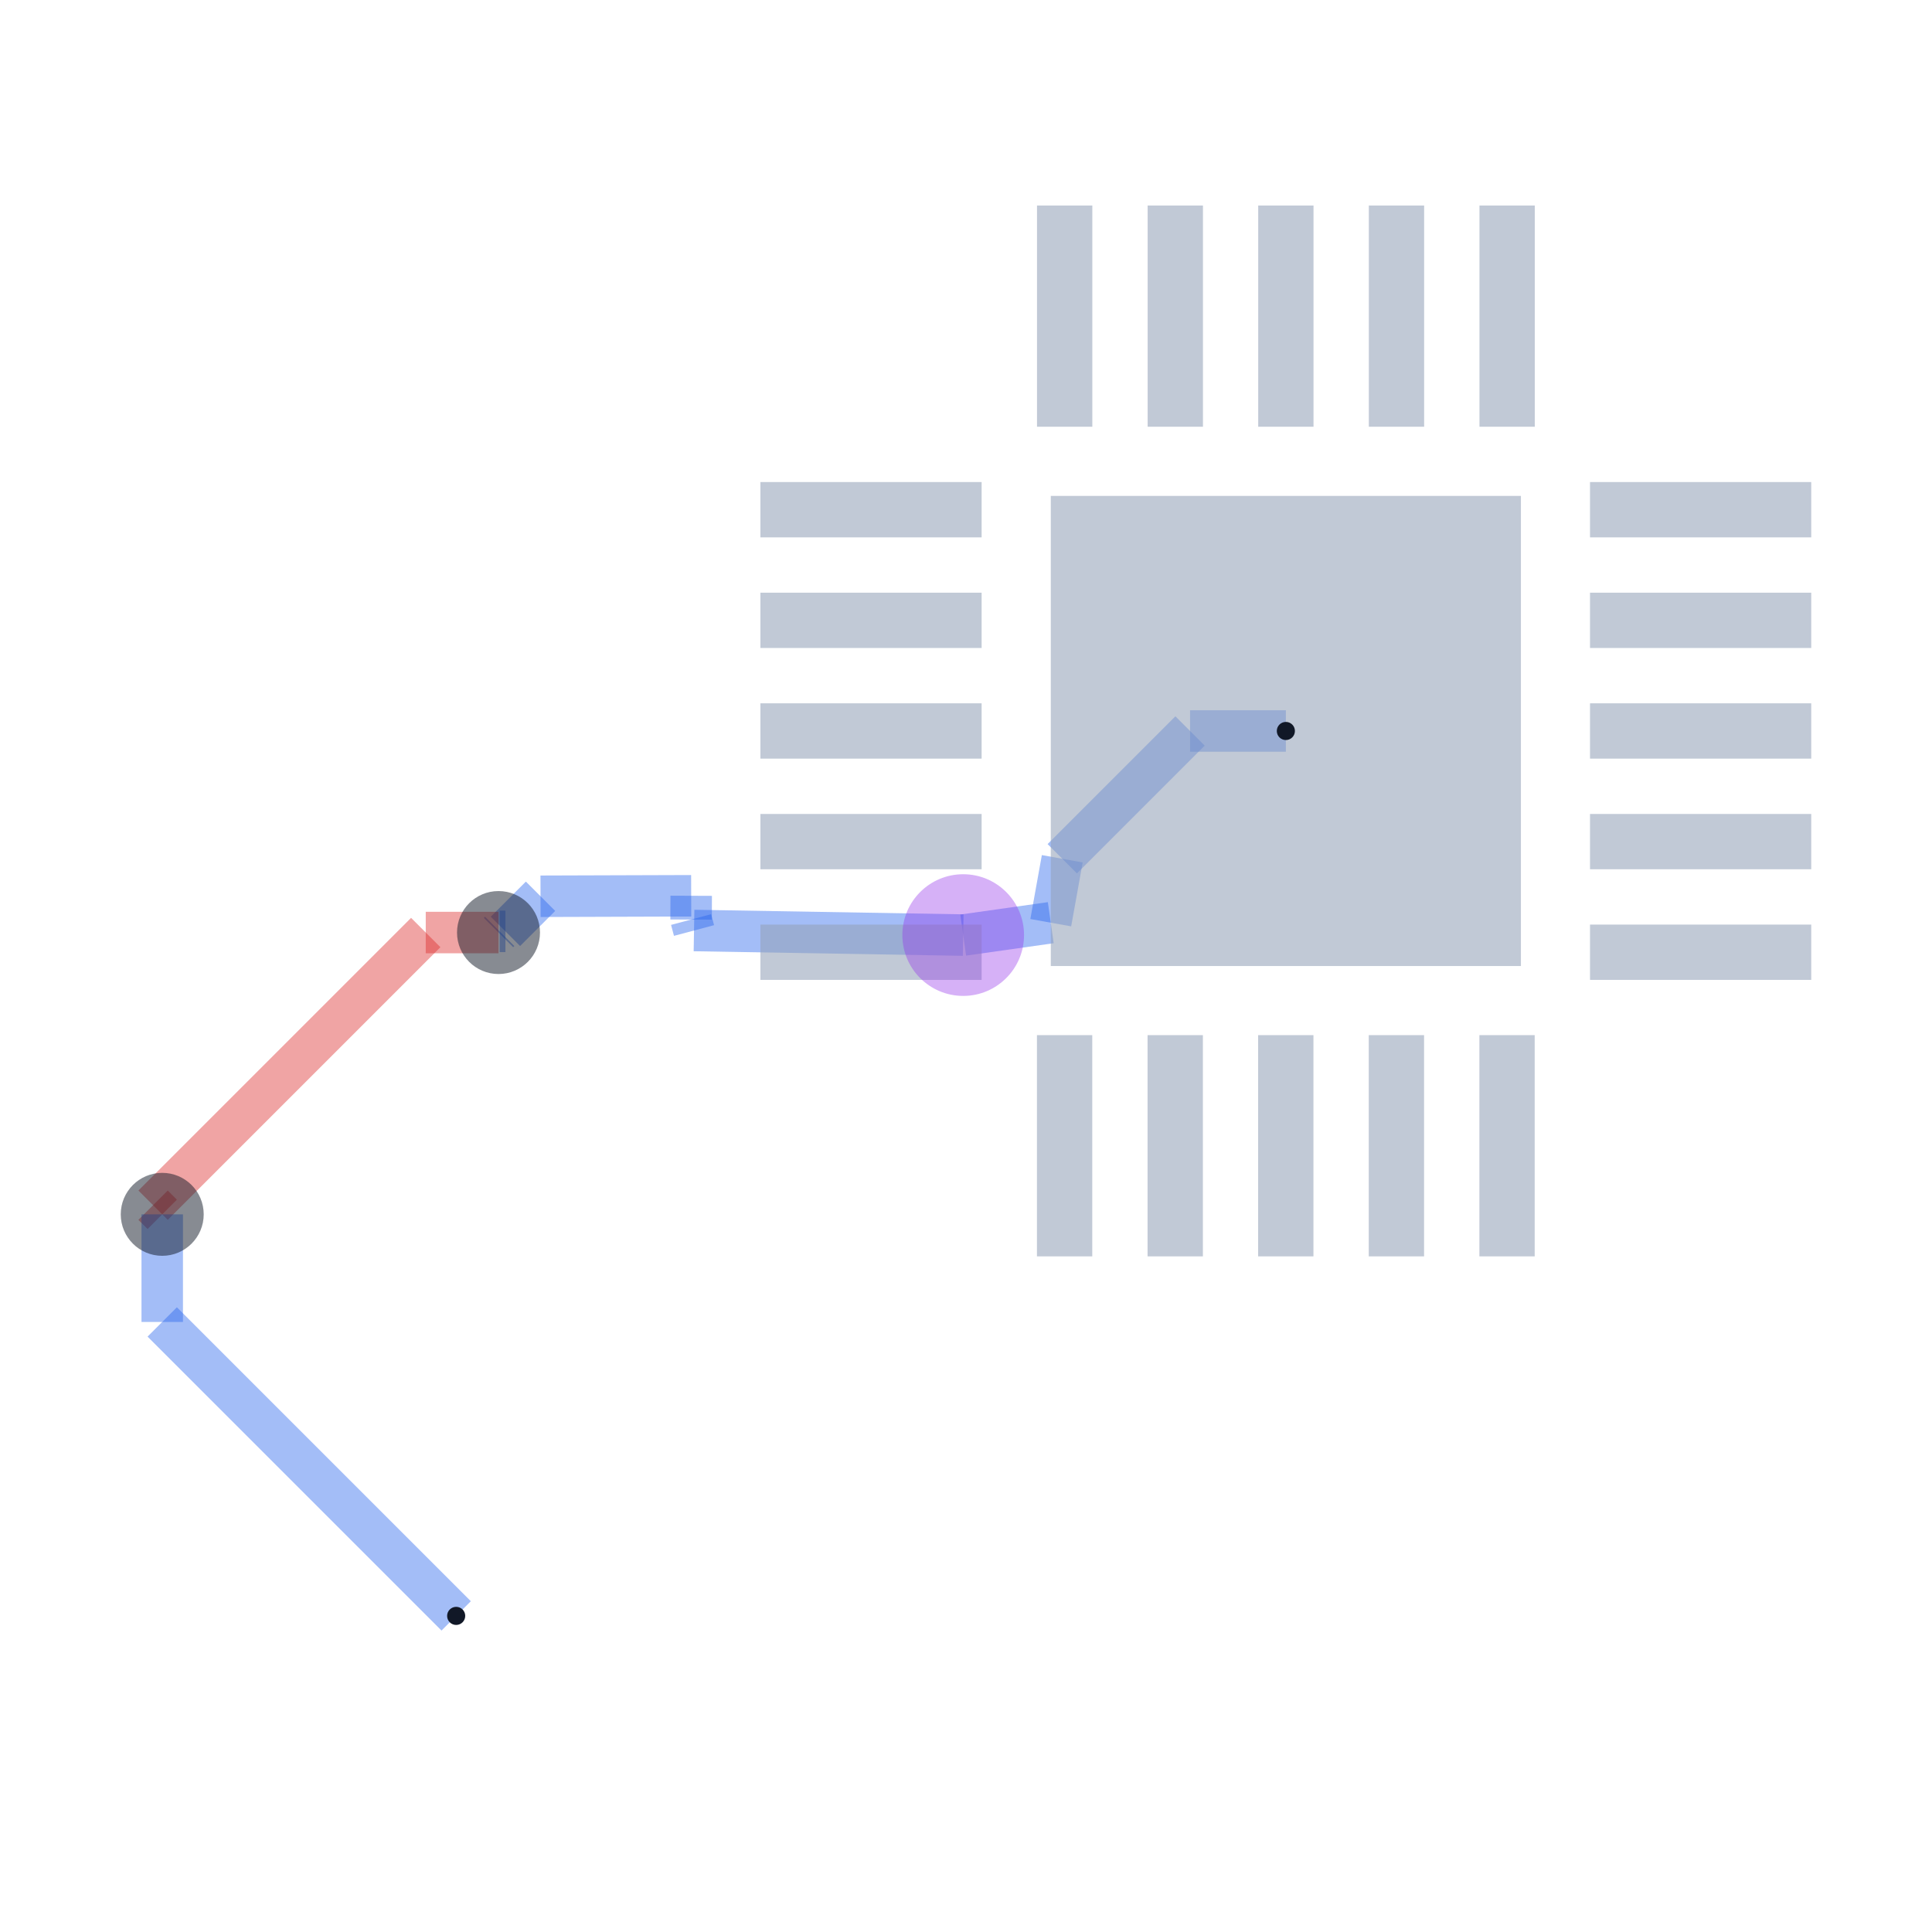
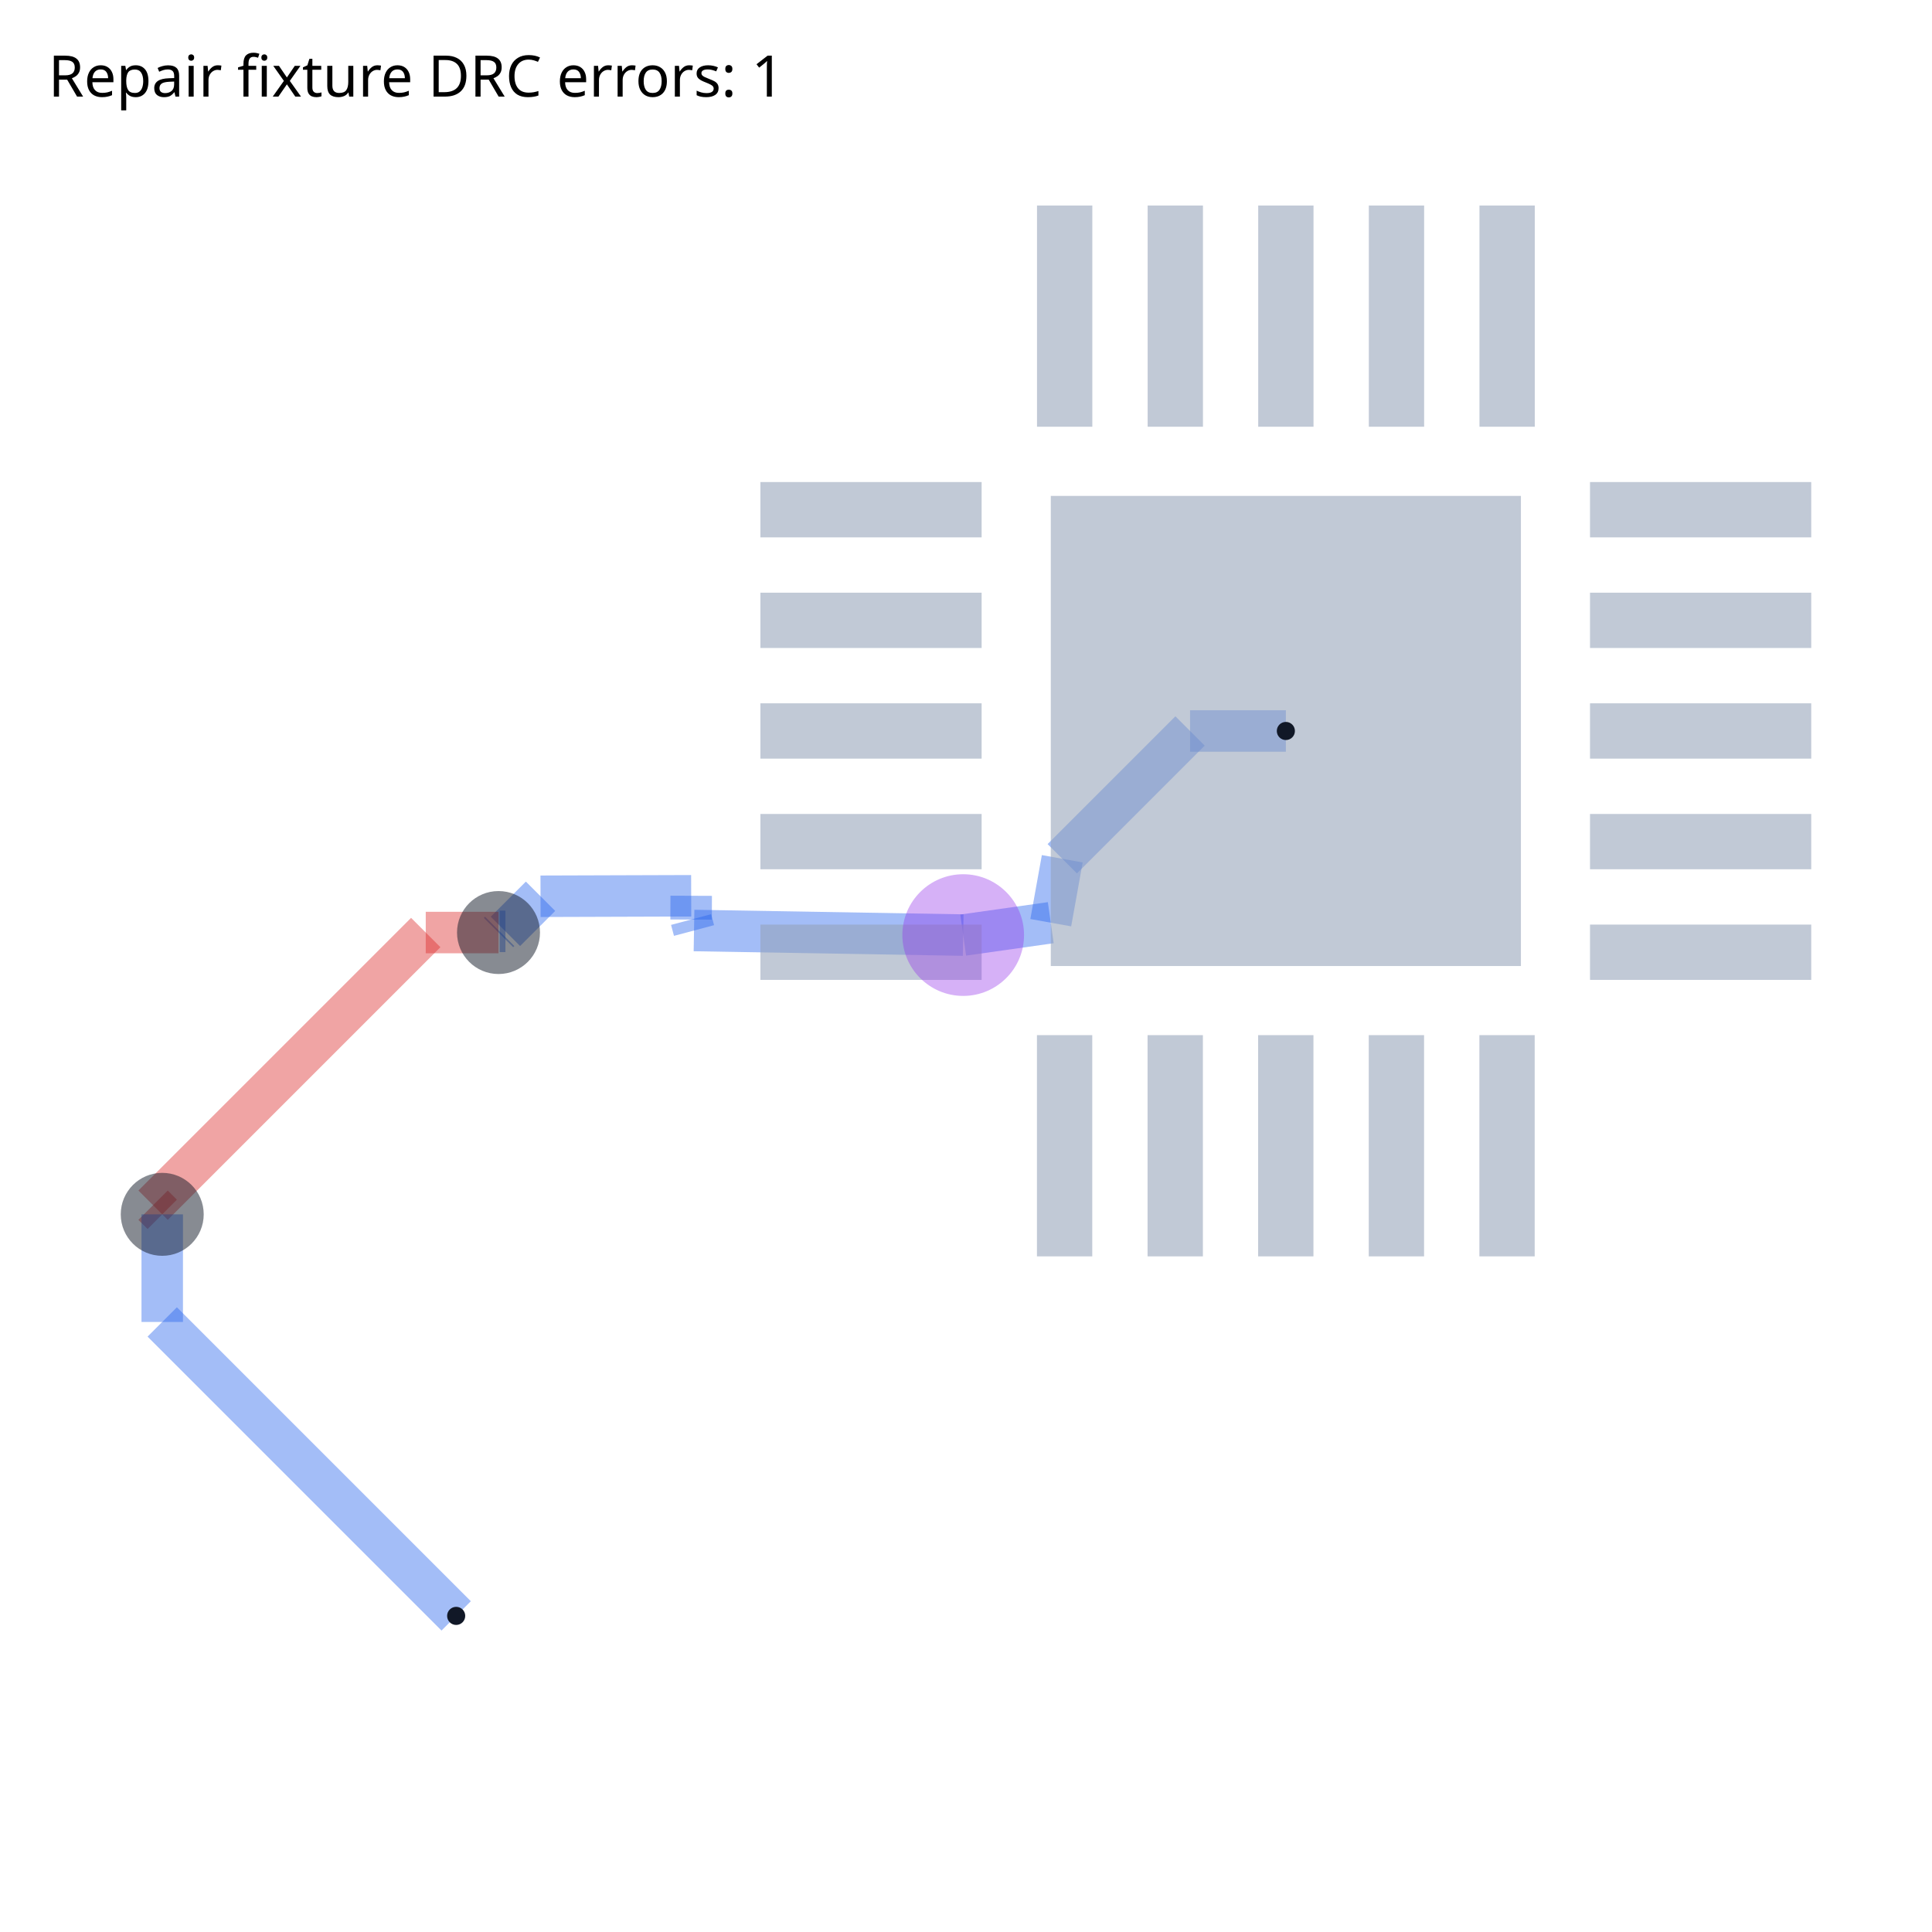
<svg xmlns="http://www.w3.org/2000/svg" width="640" height="640" viewBox="0 0 640 640">
  <rect width="100%" height="100%" fill="white" />
  <g>
    <polyline data-points="0.375127,-7.400127 0.028701679989585616,-7.400127" data-type="line" data-label="source_net_0_mst46 z0" points="425.957,242.145 394.221,242.145" fill="none" stroke="rgba(37, 99, 235, 0.42)" stroke-width="13.741" />
  </g>
  <g>
    <polyline data-points="0.028701679989585616,-7.400127 -0.43338529919821034,-7.862213979187796" data-type="line" data-label="source_net_0_mst46 z0" points="394.221,242.145 351.89,284.476" fill="none" stroke="rgba(37, 99, 235, 0.42)" stroke-width="13.741" />
  </g>
  <g>
    <polyline data-points="-0.43338529919821034,-7.862213979187796 -0.475,-8.093386533932263" data-type="line" data-label="source_net_0_mst46 z0" points="351.89,284.476 348.078,305.653" fill="none" stroke="rgba(37, 99, 235, 0.42)" stroke-width="13.741" />
  </g>
  <g>
    <polyline data-points="-0.475,-8.093386533932263 -0.791647824864672,-8.138159930971396" data-type="line" data-label="source_net_0_mst46 z0" points="348.078,305.653 319.071,309.755" fill="none" stroke="rgba(37, 99, 235, 0.42)" stroke-width="13.741" />
  </g>
  <g>
    <polyline data-points="-0.791647824864672,-8.138159930971396 -1.7649962,-8.121627734803075" data-type="line" data-label="source_net_0_mst46 z0" points="319.071,309.755 229.904,308.24" fill="none" stroke="rgba(37, 99, 235, 0.42)" stroke-width="13.741" />
  </g>
  <g>
    <polyline data-points="-1.7649962,-8.121627734803075 -1.7755471245373504,-8.082031781631569" data-type="line" data-label="source_net_0_mst46 z0" points="229.904,308.24 228.937,304.613" fill="none" stroke="rgba(37, 99, 235, 0.42)" stroke-width="13.741" />
  </g>
  <g>
    <polyline data-points="-1.7755471245373504,-8.082031781631569 -1.7752095196144637,-7.9960683573704205" data-type="line" data-label="source_net_0_mst46 z0" points="228.937,304.613 228.968,296.738" fill="none" stroke="rgba(37, 99, 235, 0.42)" stroke-width="13.741" />
  </g>
  <g>
    <polyline data-points="-1.7752095196144637,-7.9960683573704205 -2.3200122989223,-7.997813077818508" data-type="line" data-label="source_net_0_mst46 z0" points="228.968,296.738 179.06,296.898" fill="none" stroke="rgba(37, 99, 235, 0.42)" stroke-width="13.741" />
  </g>
  <g>
    <polyline data-points="-2.3200122989223,-7.997813077818508 -2.4469685542096484,-8.124769333105856" data-type="line" data-label="source_net_0_mst46 z0" points="179.06,296.898 167.43,308.528" fill="none" stroke="rgba(37, 99, 235, 0.42)" stroke-width="13.741" />
  </g>
  <g>
    <polyline data-points="-2.4469685542096484,-8.124769333105856 -2.4677693331058568,-8.124769333105856" data-type="line" data-label="source_net_0_mst46 z0" points="167.43,308.528 165.524,308.528" fill="none" stroke="rgba(37, 99, 235, 0.42)" stroke-width="13.741" />
  </g>
  <g>
    <polyline data-points="-2.4677693331058568,-8.124769333105856 -2.472,-8.129" data-type="line" data-label="source_net_0_mst46 z0" points="165.524,308.528 165.137,308.915" fill="none" stroke="rgba(37, 99, 235, 0.42)" stroke-width="13.741" />
  </g>
  <g>
    <polyline data-points="-2.472,-8.129 -2.7351046484238237,-8.129" data-type="line" data-label="source_net_0_mst46 z1" points="165.137,308.915 141.034,308.915" fill="none" stroke="rgba(220, 38, 38, 0.42)" stroke-width="13.741" />
  </g>
  <g>
    <polyline data-points="-2.7351046484238237,-8.129 -3.721052324211912,-9.114947675788088" data-type="line" data-label="source_net_0_mst46 z1" points="141.034,308.915 50.713,399.236" fill="none" stroke="rgba(220, 38, 38, 0.42)" stroke-width="13.741" />
  </g>
  <g>
    <polyline data-points="-3.721052324211912,-9.114947675788088 -3.721052324211912,-9.114947675788088" data-type="line" data-label="source_net_0_mst46 z1" points="50.713,399.236 50.713,399.236" fill="none" stroke="rgba(220, 38, 38, 0.42)" stroke-width="13.741" />
  </g>
  <g>
    <polyline data-points="-3.721052324211912,-9.114947675788088 -3.688,-9.148" data-type="line" data-label="source_net_0_mst46 z1" points="50.713,399.236 53.741,402.264" fill="none" stroke="rgba(220, 38, 38, 0.42)" stroke-width="13.741" />
  </g>
  <g>
    <polyline data-points="-3.688,-9.148 -3.688,-9.537154999999998" data-type="line" data-label="source_net_0_mst46 z0" points="53.741,402.264 53.741,437.914" fill="none" stroke="rgba(37, 99, 235, 0.42)" stroke-width="13.741" />
  </g>
  <g>
    <polyline data-points="-3.688,-9.537154999999998 -2.62509,-10.600064999999999" data-type="line" data-label="source_net_0_mst46 z0" points="53.741,437.914 151.112,535.285" fill="none" stroke="rgba(37, 99, 235, 0.42)" stroke-width="13.741" />
  </g>
  <g>
    <rect data-type="rect" data-label="board bounds" data-x="-0.5" data-y="-8.25" x="116.768" y="68.078" width="458.041" height="503.845" fill="rgba(255, 255, 255, 0)" stroke="#0f172a" stroke-width="0.011" />
  </g>
  <g>
    <rect data-type="rect" data-label="" data-x="0.375127" data-y="-7.400127" x="348.09" y="164.278" width="155.733" height="155.733" fill="rgba(148, 163, 184, 0.58)" stroke="#64748b" stroke-width="0.011" />
  </g>
  <g>
    <rect data-type="rect" data-label="" data-x="1.1749729999999998" data-y="-8.899997" x="490.068" y="342.902" width="18.322" height="73.286" fill="rgba(148, 163, 184, 0.58)" stroke="#64748b" stroke-width="0.011" />
  </g>
  <g>
    <rect data-type="rect" data-label="" data-x="0.7749229999999998" data-y="-8.899997" x="453.42" y="342.902" width="18.322" height="73.286" fill="rgba(148, 163, 184, 0.58)" stroke="#64748b" stroke-width="0.011" />
  </g>
  <g>
    <rect data-type="rect" data-label="" data-x="0.3748729999999998" data-y="-8.899997" x="416.773" y="342.902" width="18.322" height="73.286" fill="rgba(148, 163, 184, 0.58)" stroke="#64748b" stroke-width="0.011" />
  </g>
  <g>
    <rect data-type="rect" data-label="" data-x="-0.02492300000000014" data-y="-8.899997" x="380.148" y="342.902" width="18.322" height="73.286" fill="rgba(148, 163, 184, 0.58)" stroke="#64748b" stroke-width="0.011" />
  </g>
  <g>
    <rect data-type="rect" data-label="" data-x="-0.42497300000000027" data-y="-8.899997" x="343.5" y="342.902" width="18.322" height="73.286" fill="rgba(148, 163, 184, 0.58)" stroke="#64748b" stroke-width="0.011" />
  </g>
  <g>
    <rect data-type="rect" data-label="" data-x="-1.124997" data-y="-8.200227" x="251.89" y="306.28" width="73.286" height="18.322" fill="rgba(148, 163, 184, 0.58)" stroke="#64748b" stroke-width="0.011" />
  </g>
  <g>
    <rect data-type="rect" data-label="" data-x="-1.124997" data-y="-7.800177000000001" x="251.89" y="269.632" width="73.286" height="18.322" fill="rgba(148, 163, 184, 0.58)" stroke="#64748b" stroke-width="0.011" />
  </g>
  <g>
    <rect data-type="rect" data-label="" data-x="-1.124997" data-y="-7.400127" x="251.89" y="232.984" width="73.286" height="18.322" fill="rgba(148, 163, 184, 0.58)" stroke="#64748b" stroke-width="0.011" />
  </g>
  <g>
    <rect data-type="rect" data-label="" data-x="-1.124997" data-y="-7.000077" x="251.89" y="196.336" width="73.286" height="18.322" fill="rgba(148, 163, 184, 0.58)" stroke="#64748b" stroke-width="0.011" />
  </g>
  <g>
    <rect data-type="rect" data-label="" data-x="-1.124997" data-y="-6.600027" x="251.89" y="159.688" width="73.286" height="18.322" fill="rgba(148, 163, 184, 0.58)" stroke="#64748b" stroke-width="0.011" />
  </g>
  <g>
    <rect data-type="rect" data-label="" data-x="-0.42471899999999974" data-y="-5.900003" x="343.523" y="68.078" width="18.322" height="73.286" fill="rgba(148, 163, 184, 0.58)" stroke="#64748b" stroke-width="0.011" />
  </g>
  <g>
    <rect data-type="rect" data-label="" data-x="-0.02466899999999983" data-y="-5.900003" x="380.171" y="68.078" width="18.322" height="73.286" fill="rgba(148, 163, 184, 0.58)" stroke="#64748b" stroke-width="0.011" />
  </g>
  <g>
    <rect data-type="rect" data-label="" data-x="0.3751270000000002" data-y="-5.900003" x="416.796" y="68.078" width="18.322" height="73.286" fill="rgba(148, 163, 184, 0.58)" stroke="#64748b" stroke-width="0.011" />
  </g>
  <g>
    <rect data-type="rect" data-label="" data-x="0.7751770000000002" data-y="-5.900003" x="453.444" y="68.078" width="18.322" height="73.286" fill="rgba(148, 163, 184, 0.58)" stroke="#64748b" stroke-width="0.011" />
  </g>
  <g>
    <rect data-type="rect" data-label="" data-x="1.1752270000000002" data-y="-5.900003" x="490.091" y="68.078" width="18.322" height="73.286" fill="rgba(148, 163, 184, 0.58)" stroke="#64748b" stroke-width="0.011" />
  </g>
  <g>
    <rect data-type="rect" data-label="" data-x="1.874997" data-y="-6.600027000000001" x="526.714" y="159.688" width="73.286" height="18.322" fill="rgba(148, 163, 184, 0.58)" stroke="#64748b" stroke-width="0.011" />
  </g>
  <g>
    <rect data-type="rect" data-label="" data-x="1.874997" data-y="-7.000077000000001" x="526.714" y="196.336" width="73.286" height="18.322" fill="rgba(148, 163, 184, 0.58)" stroke="#64748b" stroke-width="0.011" />
  </g>
  <g>
    <rect data-type="rect" data-label="" data-x="1.874997" data-y="-7.400127" x="526.714" y="232.984" width="73.286" height="18.322" fill="rgba(148, 163, 184, 0.58)" stroke="#64748b" stroke-width="0.011" />
  </g>
  <g>
    <rect data-type="rect" data-label="" data-x="1.874997" data-y="-7.800177000000001" x="526.714" y="269.632" width="73.286" height="18.322" fill="rgba(148, 163, 184, 0.58)" stroke="#64748b" stroke-width="0.011" />
  </g>
  <g>
    <rect data-type="rect" data-label="" data-x="1.874997" data-y="-8.200227" x="526.714" y="306.28" width="73.286" height="18.322" fill="rgba(148, 163, 184, 0.58)" stroke="#64748b" stroke-width="0.011" />
  </g>
  <circle data-type="circle" data-label="" data-x="-2.472" data-y="-8.129" cx="165.137" cy="308.915" r="13.741" fill="rgba(17, 24, 39, 0.5)" stroke="rgba(248, 250, 252, 0.5)" stroke-width="0.011" />
  <circle data-type="circle" data-label="" data-x="-3.688" data-y="-9.148" cx="53.741" cy="402.264" r="13.741" fill="rgba(17, 24, 39, 0.5)" stroke="rgba(248, 250, 252, 0.5)" stroke-width="0.011" />
  <circle data-type="circle" data-label="" data-x="-0.791647824864672" data-y="-8.138159930971396" cx="319.071" cy="309.755" r="20.154" fill="rgba(147, 51, 234, 0.38)" stroke="#7e22ce" stroke-width="0.011" />
  <g>
    <circle data-type="point" data-label="source_net_0_mst46" data-x="-2.62509" data-y="-10.600064999999999" cx="151.112" cy="535.285" r="3" fill="#111827" />
  </g>
  <g>
    <circle data-type="point" data-label="source_net_0_mst46" data-x="0.375127" data-y="-7.400127" cx="425.957" cy="242.145" r="3" fill="#111827" />
  </g>
  <g id="crosshair" style="display: none">
    <line id="crosshair-h" y1="0" y2="640" stroke="#666" stroke-width="0.5" />
    <line id="crosshair-v" x1="0" x2="640" stroke="#666" stroke-width="0.5" />
    <text id="coordinates" font-family="monospace" font-size="12" fill="#666" />
  </g>
+   <text x="16" y="32" font-family="sans-serif" font-size="19">Repair fixture DRC errors: 1</text>
</svg>
